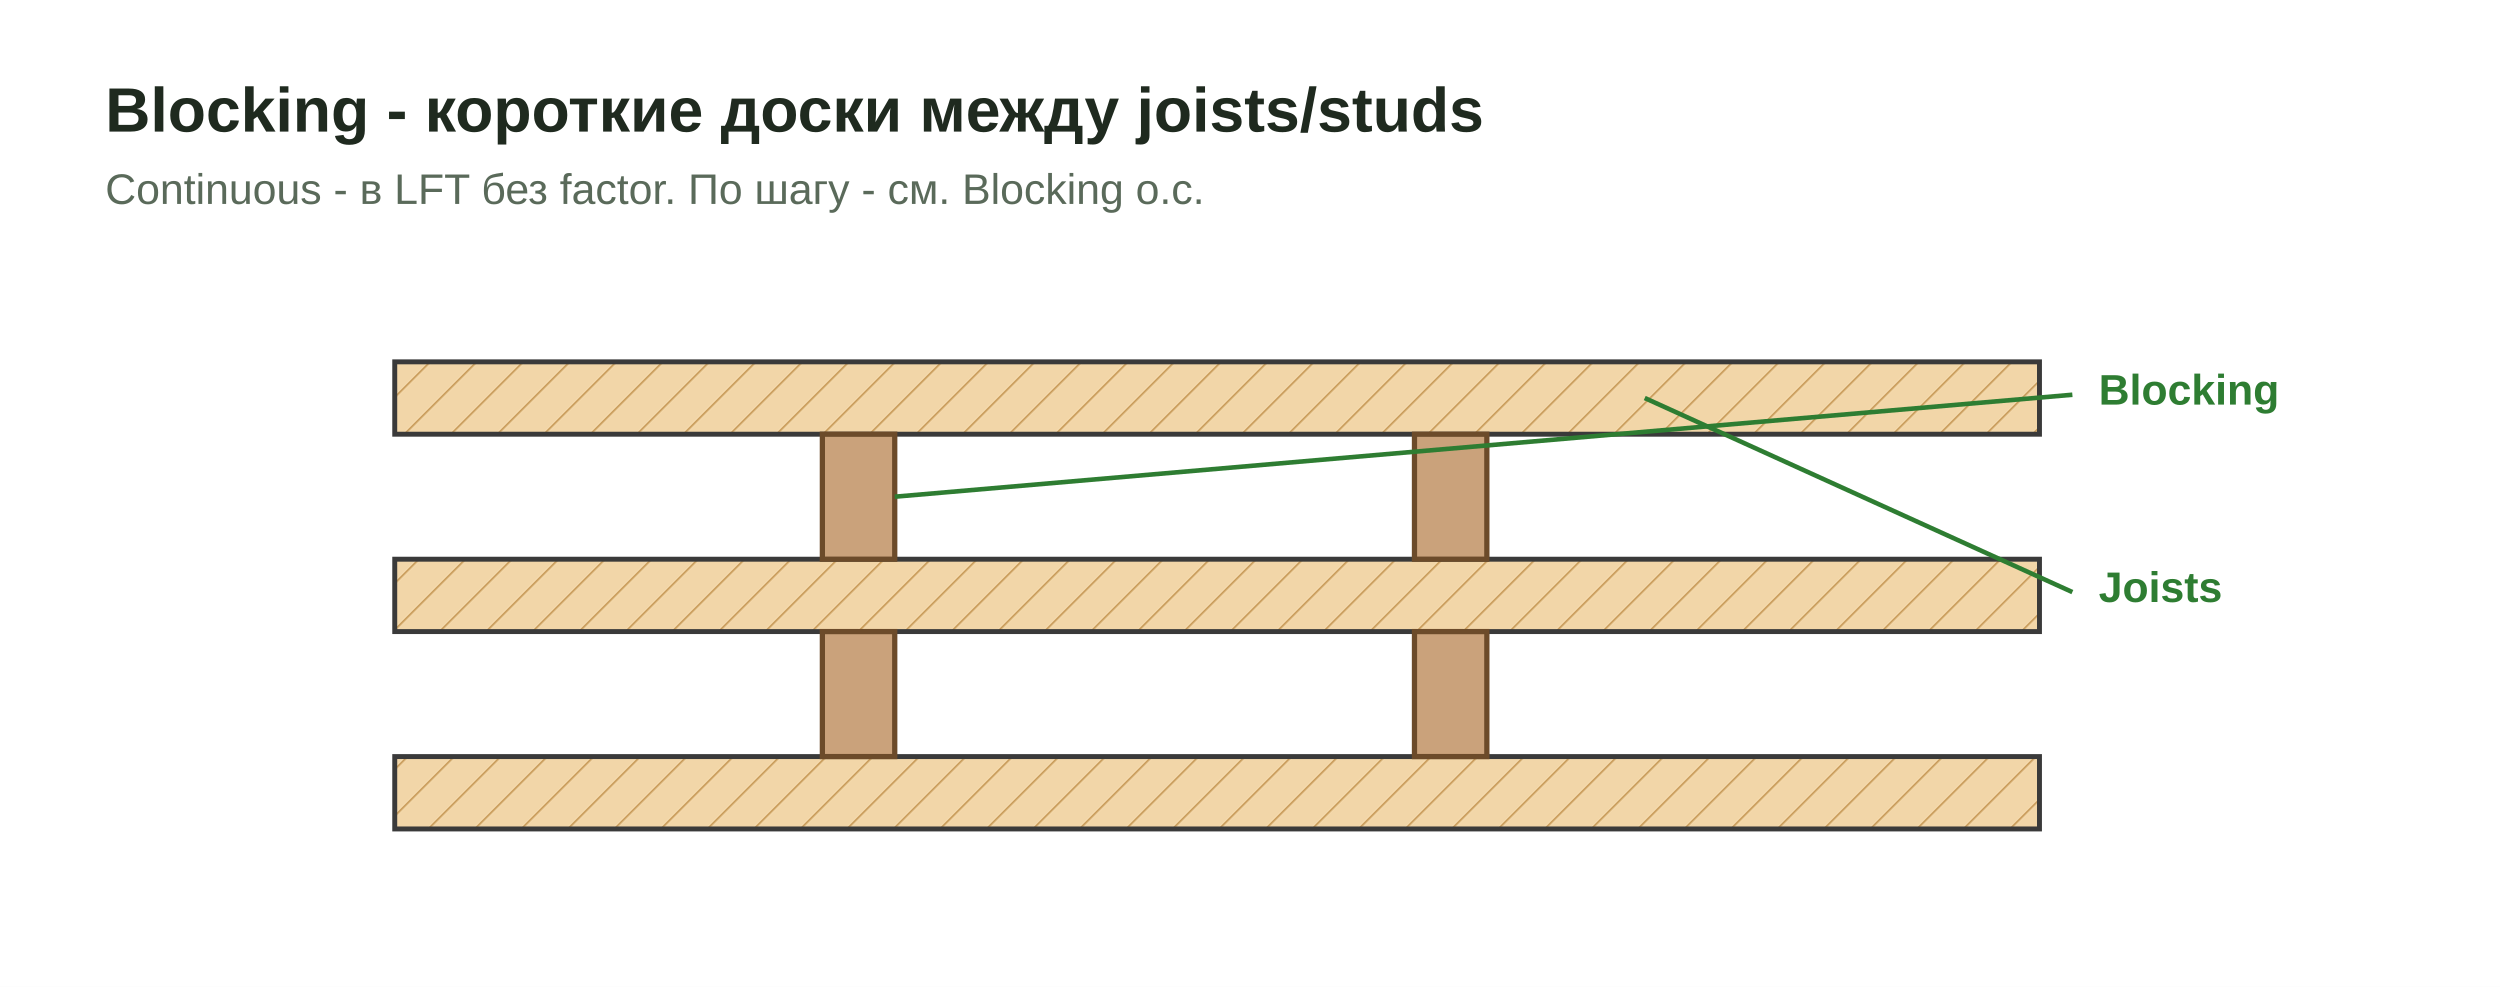
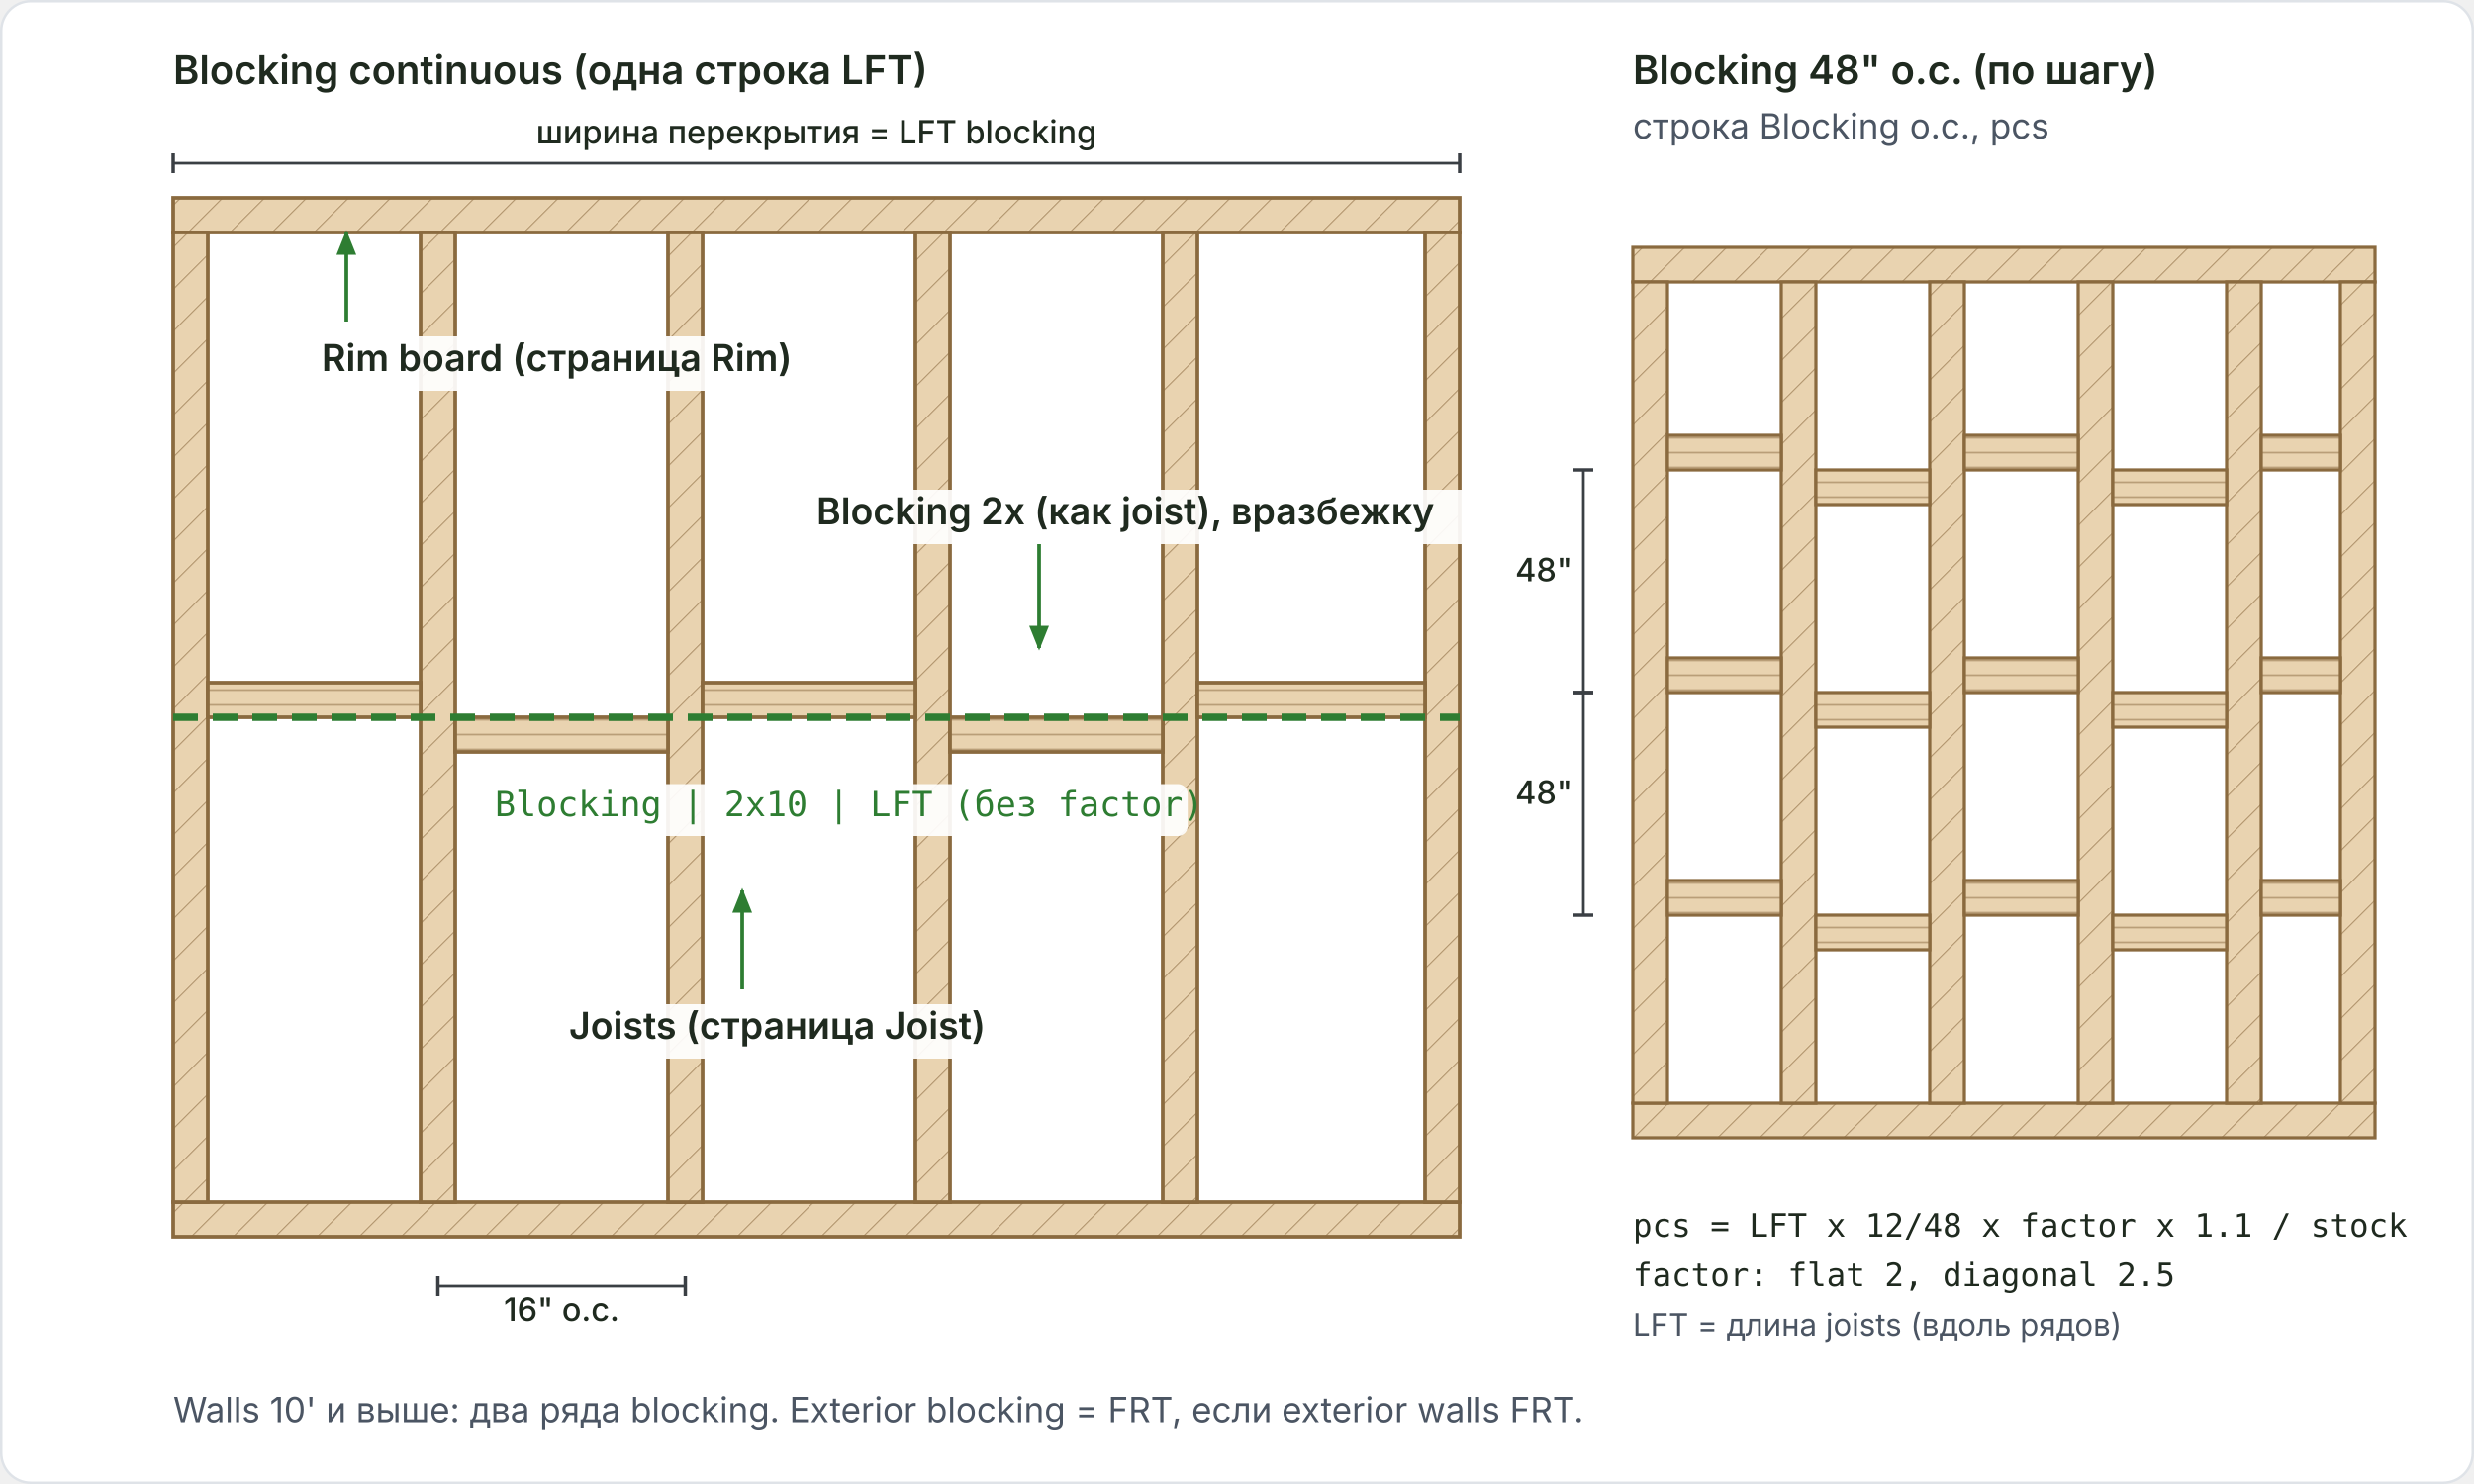
- <svg xmlns="http://www.w3.org/2000/svg" viewBox="0 0 760 300" role="img" aria-labelledby="t">
+ <svg xmlns="http://www.w3.org/2000/svg" viewBox="0 0 1000 600" role="img" aria-labelledby="t d">
  <defs>
-     <pattern id="w" width="10" height="10" patternUnits="userSpaceOnUse" patternTransform="rotate(45)">
-       <rect width="10" height="10" fill="#f2d6a8" />
-       <line x1="0" y1="0" x2="0" y2="10" stroke="#c89b5a" stroke-width="1" />
+     <marker id="arr" markerWidth="10" markerHeight="10" refX="9" refY="5" orient="auto" markerUnits="userSpaceOnUse">
+       <path d="M0,1 L0,9 L10,5 z" fill="#2e7d32" />
+     </marker>
+     <marker id="arrInk" markerWidth="10" markerHeight="10" refX="9" refY="5" orient="auto" markerUnits="userSpaceOnUse">
+       <path d="M0,1 L0,9 L10,5 z" fill="#3a3f44" />
+     </marker>
+     <marker id="arrRed" markerWidth="10" markerHeight="10" refX="9" refY="5" orient="auto" markerUnits="userSpaceOnUse">
+       <path d="M0,1 L0,9 L10,5 z" fill="#c62828" />
+     </marker>
+     <marker id="dot" markerWidth="8" markerHeight="8" refX="4" refY="4" markerUnits="userSpaceOnUse">
+       <circle cx="4" cy="4" r="3" fill="#2e7d32" />
+     </marker>
+     <marker id="tick" markerWidth="8" markerHeight="8" refX="4" refY="4" orient="auto" markerUnits="userSpaceOnUse">
+       <path d="M4,0 L4,8" stroke="#3a3f44" stroke-width="1.4" />
+     </marker>
+     <pattern id="wood" width="12" height="12" patternUnits="userSpaceOnUse" patternTransform="rotate(45)">
+       <rect width="12" height="12" fill="#e9d3b0" />
+       <line x1="0" y1="0" x2="0" y2="12" stroke="#8a6a3f" stroke-width="0.9" opacity="0.55" />
    </pattern>
-     <style>.t{font:700 19px "Segoe UI",Arial,sans-serif;fill:#1f2a1f}.s{font:400 13px "Segoe UI",Arial,sans-serif;fill:#5a6a5a}.l{font:600 13px "Segoe UI",Arial,sans-serif;fill:#2e7d32}.j{stroke:#3a3a3a;stroke-width:1.5;fill:url(#w)}</style>
+     <pattern id="pt" width="12" height="12" patternUnits="userSpaceOnUse" patternTransform="rotate(45)">
+       <rect width="12" height="12" fill="#cfa26a" />
+       <line x1="0" y1="0" x2="0" y2="12" stroke="#6c4b2a" stroke-width="1" opacity="0.6" />
+     </pattern>
+     <pattern id="conc" width="10" height="10" patternUnits="userSpaceOnUse">
+       <rect width="10" height="10" fill="#cfd4d8" />
+       <circle cx="2.5" cy="2.5" r="1" fill="#6b7378" opacity="0.7" />
+       <circle cx="7" cy="6.5" r="1" fill="#6b7378" opacity="0.7" />
+     </pattern>
+     <pattern id="sheath" width="7" height="7" patternUnits="userSpaceOnUse">
+       <rect width="7" height="7" fill="#c9b27c" />
+       <circle cx="2" cy="2" r="0.8" fill="#7a6a3c" opacity="0.6" />
+       <circle cx="5" cy="5" r="0.8" fill="#7a6a3c" opacity="0.6" />
+     </pattern>
+     <pattern id="batt" width="20" height="16" patternUnits="userSpaceOnUse">
+       <rect width="20" height="16" fill="#fdf6e3" />
+       <path d="M0,8 Q5,0 10,8 T20,8" fill="none" stroke="#caa64a" stroke-width="1.2" />
+     </pattern>
+     <pattern id="rigid" width="8" height="8" patternUnits="userSpaceOnUse">
+       <rect width="8" height="8" fill="#fbe9c6" />
+       <path d="M0,8 L8,0" stroke="#d9a441" stroke-width="0.8" />
+     </pattern>
+     <pattern id="cmu" width="40" height="20" patternUnits="userSpaceOnUse">
+       <rect width="40" height="20" fill="#cfd4d8" />
+       <path d="M0,10 H40 M20,0 V10 M0,10 V20 M40,10 V20" stroke="#6b7378" stroke-width="1" fill="none" />
+     </pattern>
+     <pattern id="gyp" width="6" height="6" patternUnits="userSpaceOnUse">
+       <rect width="6" height="6" fill="#eef0f2" />
+     </pattern>
+     <pattern id="endgrain" width="6" height="6" patternUnits="userSpaceOnUse">
+       <rect width="6" height="6" fill="#e9d3b0" />
+       <path d="M0,3 H6" stroke="#8a6a3f" stroke-width="0.7" opacity="0.5" />
+     </pattern>
+     <pattern id="hatchRed" width="8" height="8" patternUnits="userSpaceOnUse" patternTransform="rotate(45)">
+       <rect width="8" height="8" fill="#fff" />
+       <line x1="0" y1="0" x2="0" y2="8" stroke="#c62828" stroke-width="1.2" opacity="0.6" />
+     </pattern>
+     <pattern id="hatchGrey" width="8" height="8" patternUnits="userSpaceOnUse" patternTransform="rotate(45)">
+       <rect width="8" height="8" fill="#f3f4f6" />
+       <line x1="0" y1="0" x2="0" y2="8" stroke="#9aa4ad" stroke-width="1" opacity="0.8" />
+     </pattern>
+     <style>
+       .ln{fill:none;stroke:#3a3f44;stroke-width:1.6;stroke-linejoin:round}
+       .thin{fill:none;stroke:#3a3f44;stroke-width:1.1}
+       .lab{font:600 16px Inter, "Segoe UI", Arial, sans-serif;fill:#1f2a1f}
+       .lab2{font:600 15px Inter, "Segoe UI", Arial, sans-serif;fill:#1f2a1f}
+       .note{font:400 14px Inter, "Segoe UI", Arial, sans-serif;fill:#4b5563}
+       .small{font:400 12.5px Inter, "Segoe UI", Arial, sans-serif;fill:#4b5563}
+       .mono{font:500 14px "JetBrains Mono", Consolas, monospace;fill:#2e7d32}
+       .mono2{font:500 13px "JetBrains Mono", Consolas, monospace;fill:#1f2a1f}
+       .side{font:700 13px Inter, "Segoe UI", Arial, sans-serif;fill:#8a98a5;letter-spacing:1px}
+       .lead{stroke:#2e7d32;stroke-width:1.5;fill:none;marker-end:url(#arr)}
+       .leadInk{stroke:#3a3f44;stroke-width:1.3;fill:none;marker-end:url(#arrInk)}
+       .leadRed{stroke:#c62828;stroke-width:1.5;fill:none;marker-end:url(#arrRed)}
+       .dim{stroke:#3a3f44;stroke-width:1.1;fill:none;marker-start:url(#tick);marker-end:url(#tick)}
+       .dimt{font:500 13px Inter, "Segoe UI", Arial, sans-serif;fill:#1f2a1f}
+       .numc{fill:#2e7d32;stroke:#fff;stroke-width:1.5}
+       .numt{font:700 13px Inter, "Segoe UI", Arial, sans-serif;fill:#fff;text-anchor:middle}
+       .h{font:700 15px Inter, "Segoe UI", Arial, sans-serif;fill:#1f2a1f}
+       .red{font:600 14px Inter, "Segoe UI", Arial, sans-serif;fill:#c62828}
+       .green{font:600 14px Inter, "Segoe UI", Arial, sans-serif;fill:#2e7d32}
+       .cap{font:400 13px Inter, "Segoe UI", Arial, sans-serif;fill:#1f2a1f}
+     </style>
  </defs>
-   <rect width="760" height="300" fill="#fff" />
-   <text class="t" x="32" y="40">Blocking - короткие доски между joists/studs</text>
-   <text class="s" x="32" y="62">Continuous - в LFT без factor. По шагу - см. Blocking o.c.</text>
-   <rect x="120" y="110" width="500" height="22" class="j" />
-   <rect x="120" y="170" width="500" height="22" class="j" />
-   <rect x="120" y="230" width="500" height="22" class="j" />
-   <rect x="250" y="132" width="22" height="38" fill="#caa27b" stroke="#6c4b2a" stroke-width="1.6" />
-   <rect x="250" y="192" width="22" height="38" fill="#caa27b" stroke="#6c4b2a" stroke-width="1.6" />
-   <rect x="430" y="132" width="22" height="38" fill="#caa27b" stroke="#6c4b2a" stroke-width="1.6" />
-   <rect x="430" y="192" width="22" height="38" fill="#caa27b" stroke="#6c4b2a" stroke-width="1.6" />
-   <line x1="272" y1="151" x2="630" y2="120" stroke="#2e7d32" stroke-width="1.4" />
-   <text class="l" x="638" y="123">Blocking</text>
-   <line x1="500" y1="121" x2="630" y2="180" stroke="#2e7d32" stroke-width="1.4" />
-   <text class="l" x="638" y="183">Joists</text>
+   <rect x="0.5" y="0.5" width="999" height="599" rx="12" fill="#ffffff" stroke="#dfe3e8" />
+   <text class="lab" x="70" y="34">Blocking continuous (одна строка LFT)</text>
+   <rect x="70" y="80" width="520" height="14" fill="url(#wood)" stroke="#8a6a3f" stroke-width="1.5" />
+   <rect x="70" y="486" width="520" height="14" fill="url(#wood)" stroke="#8a6a3f" stroke-width="1.5" />
+   <rect x="70" y="94" width="14" height="392" fill="url(#wood)" stroke="#8a6a3f" stroke-width="1.5" />
+   <rect x="170" y="94" width="14" height="392" fill="url(#wood)" stroke="#8a6a3f" stroke-width="1.5" />
+   <rect x="270" y="94" width="14" height="392" fill="url(#wood)" stroke="#8a6a3f" stroke-width="1.5" />
+   <rect x="370" y="94" width="14" height="392" fill="url(#wood)" stroke="#8a6a3f" stroke-width="1.5" />
+   <rect x="470" y="94" width="14" height="392" fill="url(#wood)" stroke="#8a6a3f" stroke-width="1.5" />
+   <rect x="576" y="94" width="14" height="392" fill="url(#wood)" stroke="#8a6a3f" stroke-width="1.5" />
+   <rect x="84" y="276" width="86" height="14" fill="url(#endgrain)" stroke="#8a6a3f" stroke-width="1.5" />
+   <rect x="184" y="290" width="86" height="14" fill="url(#endgrain)" stroke="#8a6a3f" stroke-width="1.5" />
+   <rect x="284" y="276" width="86" height="14" fill="url(#endgrain)" stroke="#8a6a3f" stroke-width="1.5" />
+   <rect x="384" y="290" width="86" height="14" fill="url(#endgrain)" stroke="#8a6a3f" stroke-width="1.5" />
+   <rect x="484" y="276" width="92" height="14" fill="url(#endgrain)" stroke="#8a6a3f" stroke-width="1.5" />
+   <line x1="70" y1="290" x2="590" y2="290" stroke="#2e7d32" stroke-width="3" stroke-dasharray="10 6" />
+   <line class="dim" x1="70" y1="66" x2="590" y2="66" />
+   <text class="dimt" x="330" y="58" text-anchor="middle">ширина перекрытия = LFT blocking</text>
+   <line class="dim" x1="177" y1="520" x2="277" y2="520" />
+   <text class="dimt" x="227" y="534" text-anchor="middle">16" o.c.</text>
+   <line class="lead" x1="420" y1="220" x2="420" y2="262" />
+   <rect x="326" y="198" width="303.8" height="22" rx="4" fill="#fff" fill-opacity="0.92" stroke="none" />
+   <text class="lab2" x="330" y="212" text-anchor="start">Blocking 2x (как joist), вразбежку</text>
+   <rect x="196" y="317" width="284.08" height="21" rx="4" fill="#fff" fill-opacity="0.92" stroke="none" />
+   <text class="mono" x="200" y="330" text-anchor="start">Blocking | 2x10 | LFT (без factor)</text>
+   <line class="lead" x1="300" y1="400" x2="300" y2="360" />
+   <rect x="226" y="406" width="208.1" height="22" rx="4" fill="#fff" fill-opacity="0.92" stroke="none" />
+   <text class="lab2" x="230" y="420" text-anchor="start">Joists (страница Joist)</text>
+   <line class="lead" x1="140" y1="130" x2="140" y2="94" />
+   <rect x="126" y="136" width="216.8" height="22" rx="4" fill="#fff" fill-opacity="0.92" stroke="none" />
+   <text class="lab2" x="130" y="150" text-anchor="start">Rim board (страница Rim)</text>
+   <text class="lab" x="660" y="34">Blocking 48" o.c. (по шагу)</text>
+   <text class="note" x="660" y="56">строка Blocking o.c., pcs</text>
+   <rect x="660" y="100" width="300" height="14" fill="url(#wood)" stroke="#8a6a3f" stroke-width="1.3" />
+   <rect x="660" y="446" width="300" height="14" fill="url(#wood)" stroke="#8a6a3f" stroke-width="1.3" />
+   <rect x="660" y="114" width="14" height="332" fill="url(#wood)" stroke="#8a6a3f" stroke-width="1.3" />
+   <rect x="720" y="114" width="14" height="332" fill="url(#wood)" stroke="#8a6a3f" stroke-width="1.3" />
+   <rect x="780" y="114" width="14" height="332" fill="url(#wood)" stroke="#8a6a3f" stroke-width="1.3" />
+   <rect x="840" y="114" width="14" height="332" fill="url(#wood)" stroke="#8a6a3f" stroke-width="1.3" />
+   <rect x="900" y="114" width="14" height="332" fill="url(#wood)" stroke="#8a6a3f" stroke-width="1.3" />
+   <rect x="946" y="114" width="14" height="332" fill="url(#wood)" stroke="#8a6a3f" stroke-width="1.3" />
+   <rect x="674" y="176" width="46" height="14" fill="url(#endgrain)" stroke="#8a6a3f" stroke-width="1.3" />
+   <rect x="734" y="190" width="46" height="14" fill="url(#endgrain)" stroke="#8a6a3f" stroke-width="1.3" />
+   <rect x="794" y="176" width="46" height="14" fill="url(#endgrain)" stroke="#8a6a3f" stroke-width="1.3" />
+   <rect x="854" y="190" width="46" height="14" fill="url(#endgrain)" stroke="#8a6a3f" stroke-width="1.3" />
+   <rect x="914" y="176" width="32" height="14" fill="url(#endgrain)" stroke="#8a6a3f" stroke-width="1.3" />
+   <rect x="674" y="266" width="46" height="14" fill="url(#endgrain)" stroke="#8a6a3f" stroke-width="1.3" />
+   <rect x="734" y="280" width="46" height="14" fill="url(#endgrain)" stroke="#8a6a3f" stroke-width="1.3" />
+   <rect x="794" y="266" width="46" height="14" fill="url(#endgrain)" stroke="#8a6a3f" stroke-width="1.3" />
+   <rect x="854" y="280" width="46" height="14" fill="url(#endgrain)" stroke="#8a6a3f" stroke-width="1.3" />
+   <rect x="914" y="266" width="32" height="14" fill="url(#endgrain)" stroke="#8a6a3f" stroke-width="1.3" />
+   <rect x="674" y="356" width="46" height="14" fill="url(#endgrain)" stroke="#8a6a3f" stroke-width="1.3" />
+   <rect x="734" y="370" width="46" height="14" fill="url(#endgrain)" stroke="#8a6a3f" stroke-width="1.3" />
+   <rect x="794" y="356" width="46" height="14" fill="url(#endgrain)" stroke="#8a6a3f" stroke-width="1.3" />
+   <rect x="854" y="370" width="46" height="14" fill="url(#endgrain)" stroke="#8a6a3f" stroke-width="1.3" />
+   <rect x="914" y="356" width="32" height="14" fill="url(#endgrain)" stroke="#8a6a3f" stroke-width="1.3" />
+   <line class="dim" x1="640" y1="190" x2="640" y2="280" />
+   <text class="dimt" x="624" y="235" text-anchor="middle">48"</text>
+   <line class="dim" x1="640" y1="280" x2="640" y2="370" />
+   <text class="dimt" x="624" y="325" text-anchor="middle">48"</text>
+   <text class="mono2" x="660" y="500">pcs = LFT x 12/48 x factor x 1.1 / stock</text>
+   <text class="mono2" x="660" y="520">factor: flat 2, diagonal 2.5</text>
+   <text class="small" x="660" y="540">LFT = длина joists (вдоль рядов)</text>
+   <text class="note" x="70" y="575">Walls 10' и выше: два ряда blocking. Exterior blocking = FRT, если exterior walls FRT.</text>
</svg>
